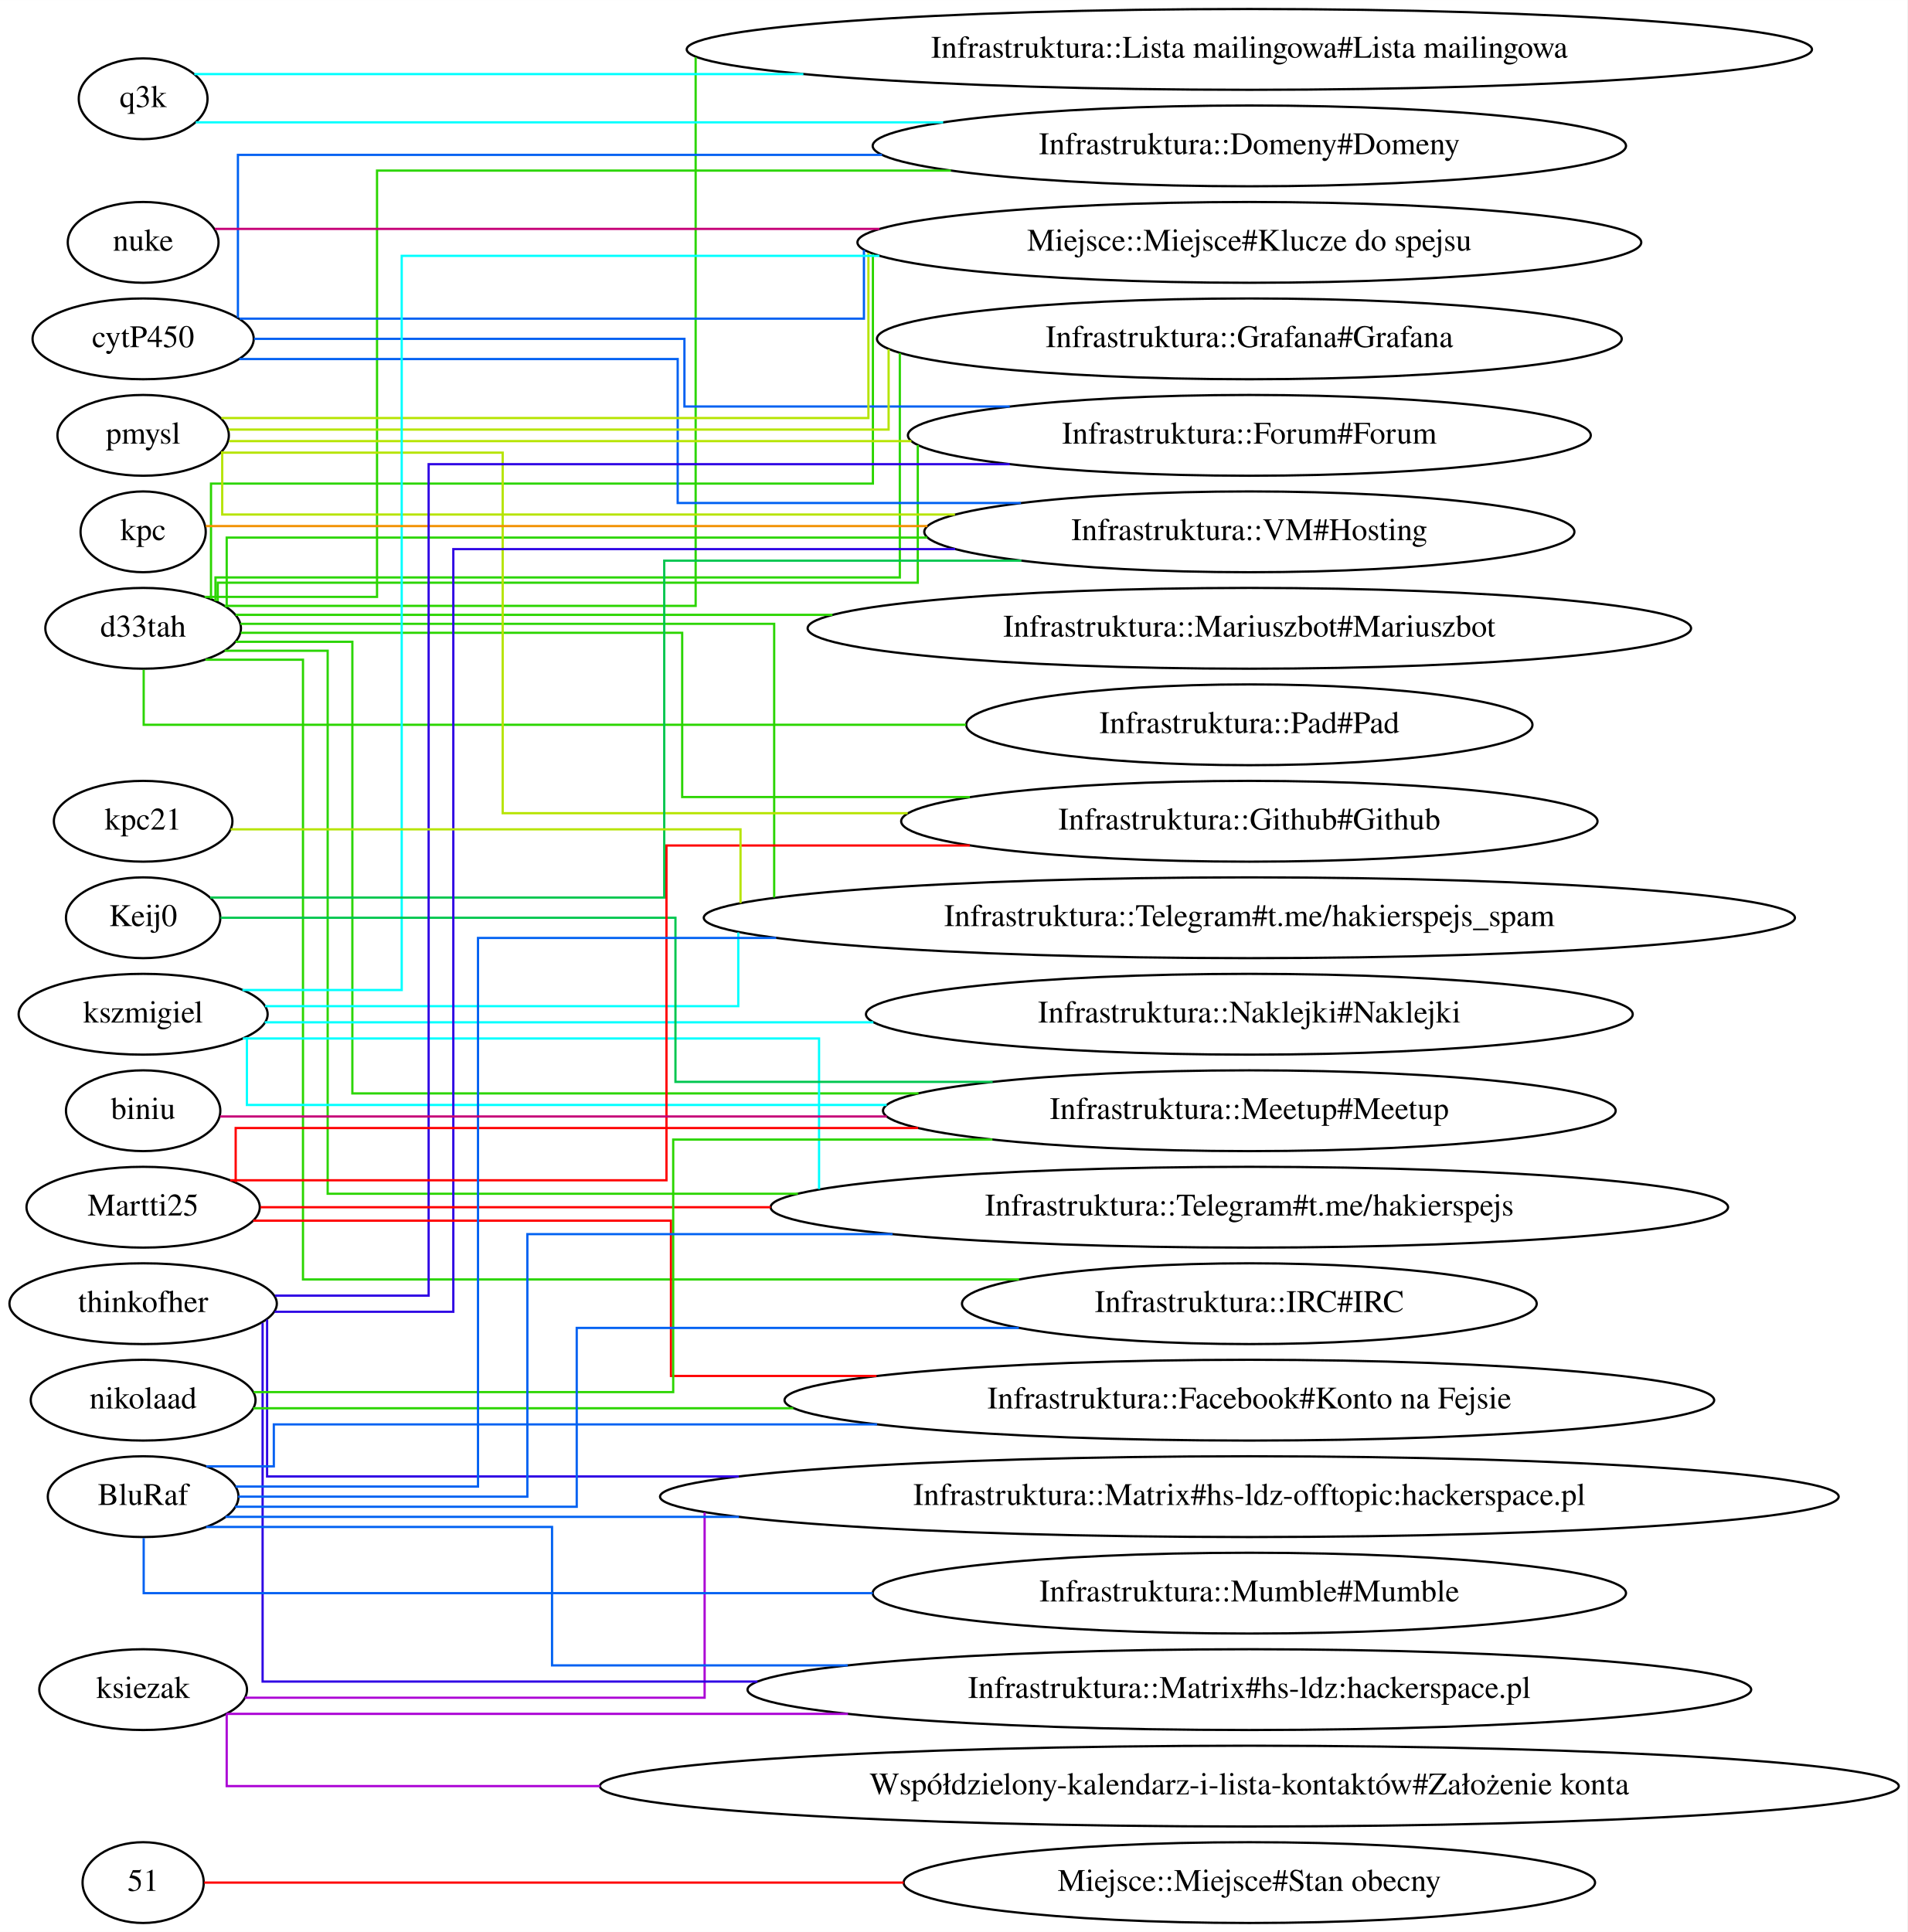
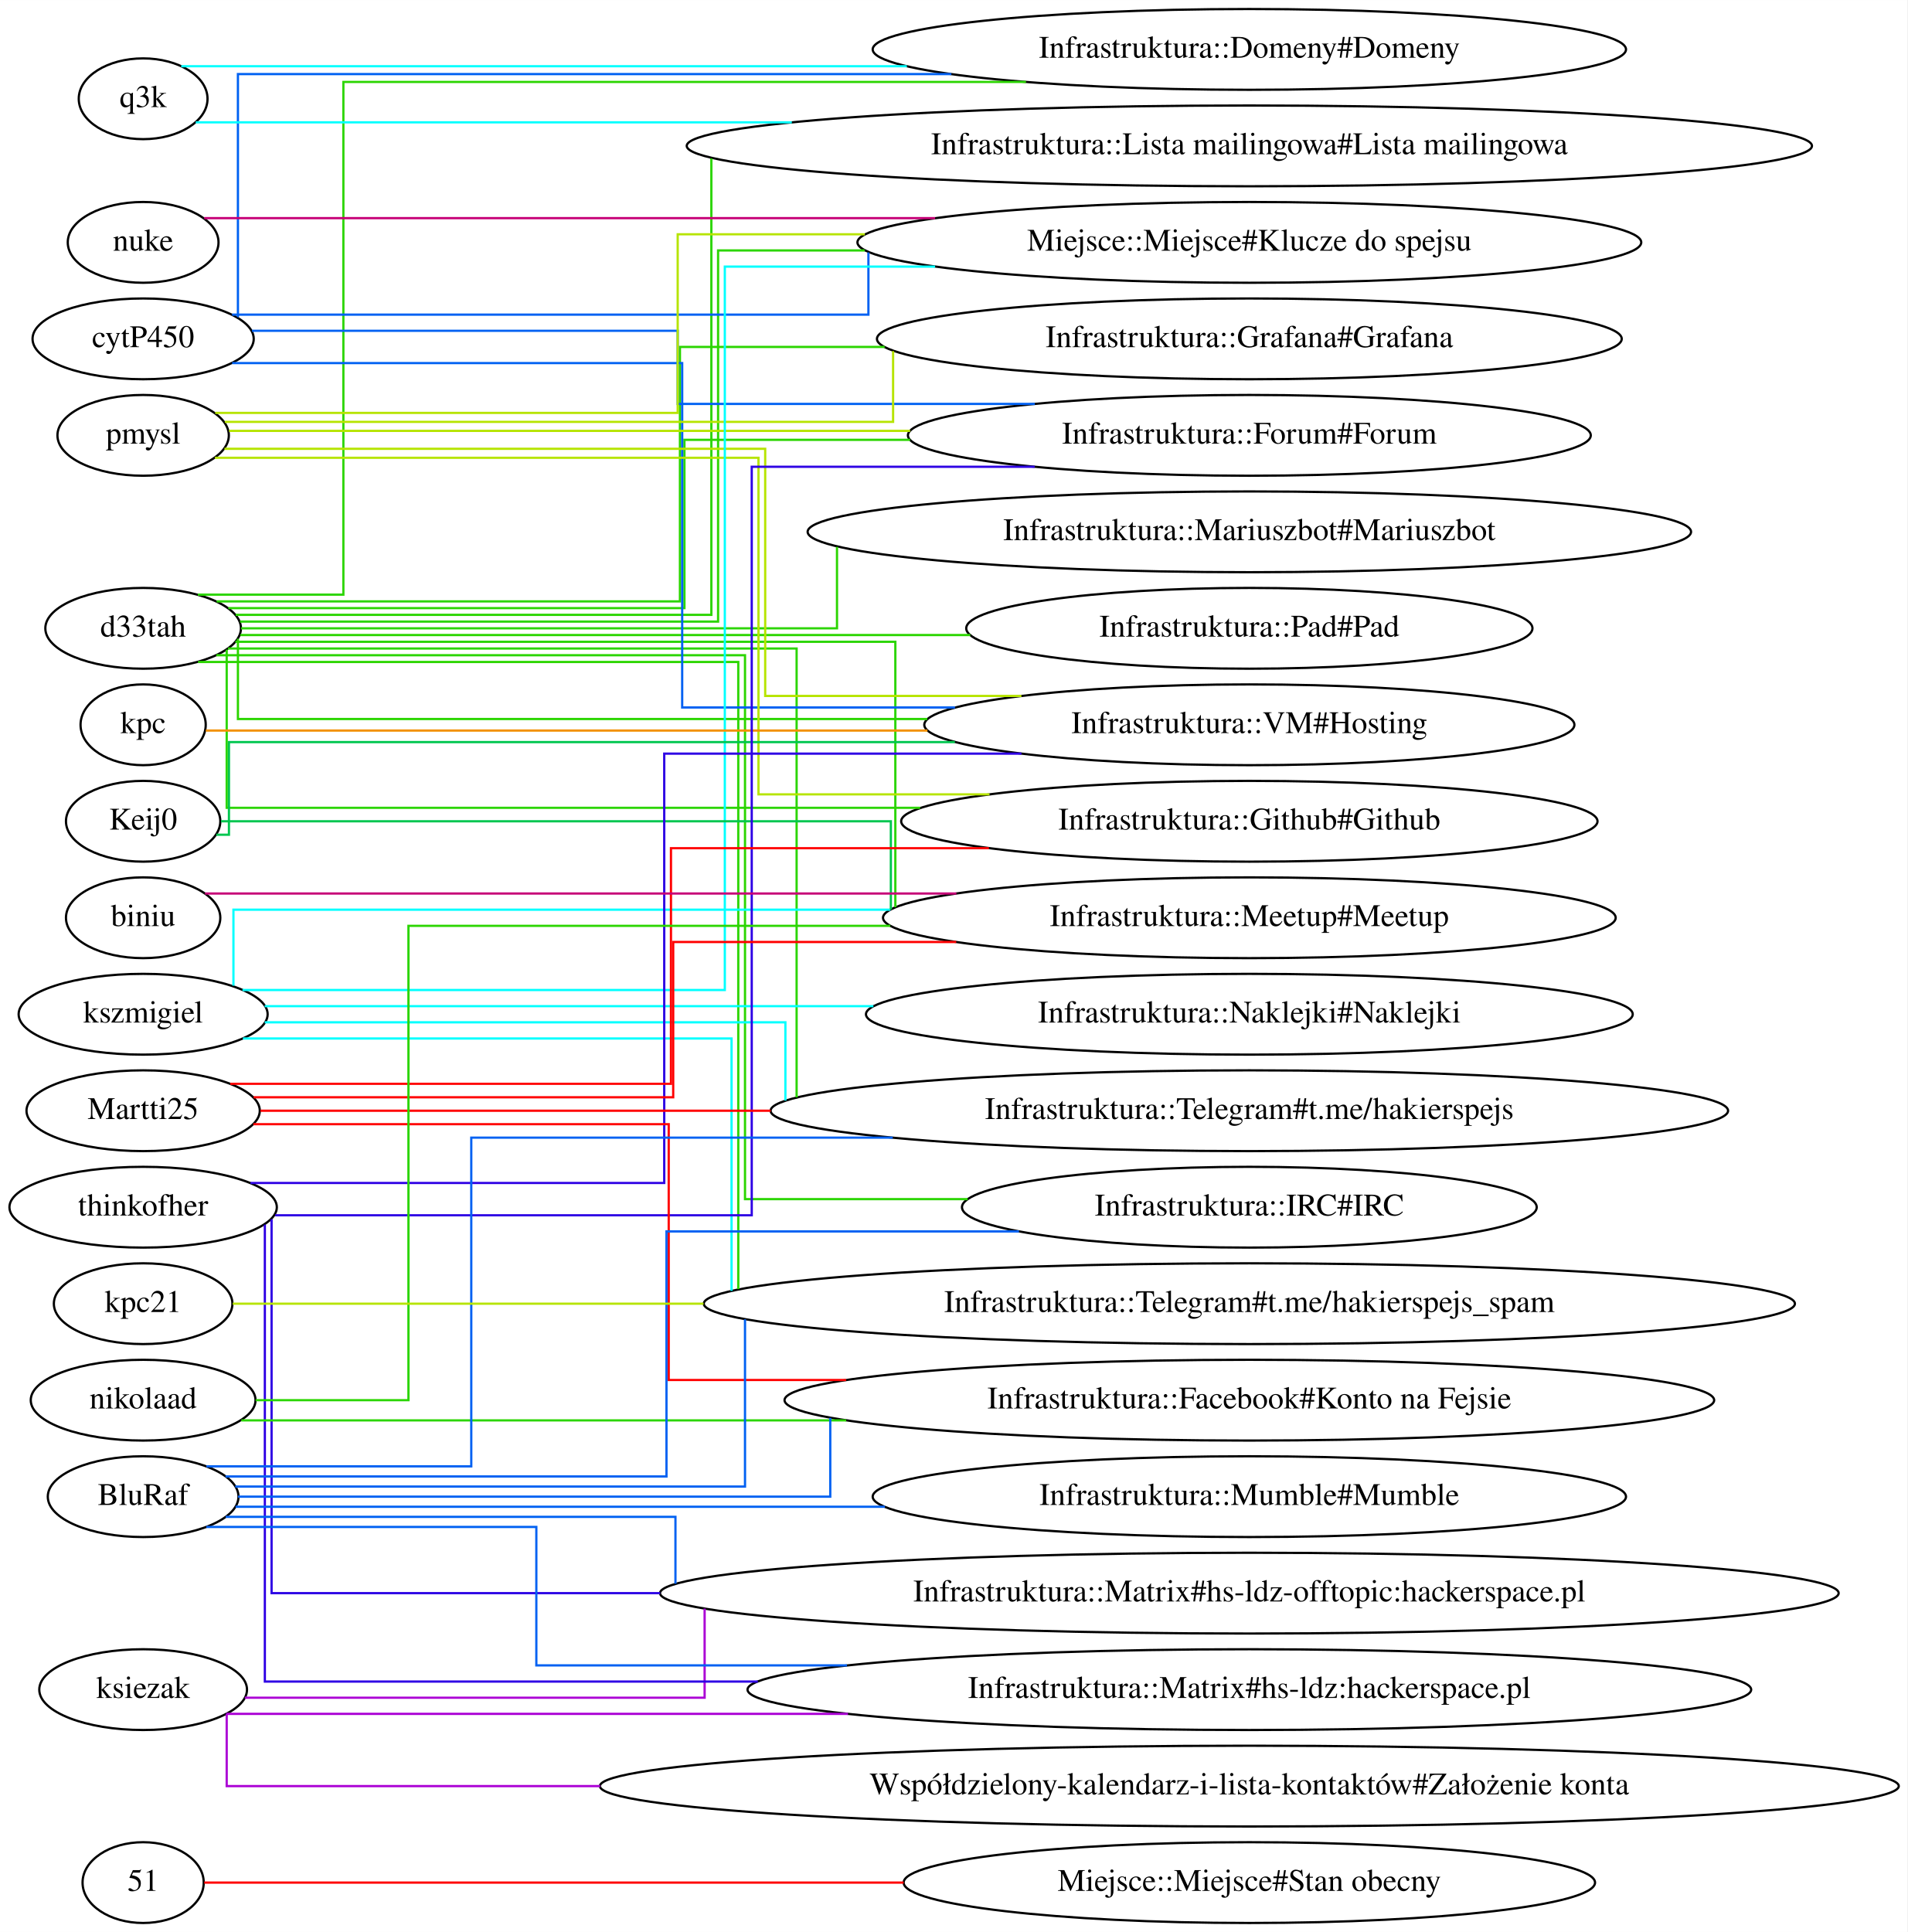
<svg xmlns="http://www.w3.org/2000/svg" width="850pt" height="861pt" viewBox="0.00 0.00 850.04 861.00">
  <g id="graph0" class="graph" transform="scale(1 1) rotate(0) translate(4 857)">
    <polygon fill="#ffffff" stroke="transparent" points="-4,4 -4,-857 846.038,-857 846.038,4 -4,4" />
    <g id="node1" class="node">
      <ellipse fill="none" stroke="#000000" cx="59.795" cy="-18" rx="27" ry="18" />
      <text text-anchor="middle" x="59.795" y="-14.3" font-family="Times,serif" font-size="14.00" fill="#000000">51</text>
    </g>
    <g id="node2" class="node">
      <ellipse fill="none" stroke="#000000" cx="552.814" cy="-18" rx="154.073" ry="18" />
      <text text-anchor="middle" x="552.814" y="-14.3" font-family="Times,serif" font-size="14.00" fill="#000000">Miejsce::Miejsce#Stan obecny</text>
    </g>
    <g id="edge1" class="edge">
      <path fill="none" stroke="#ff0000" d="M87.004,-18C145.495,-18 286.965,-18 398.764,-18" />
    </g>
    <g id="node3" class="node">
      <ellipse fill="none" stroke="#000000" cx="59.795" cy="-577" rx="43.592" ry="18" />
      <text text-anchor="middle" x="59.795" y="-573.3" font-family="Times,serif" font-size="14.00" fill="#000000">d33tah</text>
    </g>
    <g id="node4" class="node">
-       <ellipse fill="none" stroke="#000000" cx="552.814" cy="-835" rx="250.756" ry="18" />
-       <text text-anchor="middle" x="552.814" y="-831.3" font-family="Times,serif" font-size="14.00" fill="#000000">Infrastruktura::Lista mailingowa#Lista mailingowa</text>
+       <ellipse fill="none" stroke="#000000" cx="552.814" cy="-362" rx="213.362" ry="18" />
+       <text text-anchor="middle" x="552.814" y="-358.3" font-family="Times,serif" font-size="14.00" fill="#000000">Infrastruktura::Telegram#t.me/hakierspejs</text>
    </g>
    <g id="edge2" class="edge">
-       <path fill="none" stroke="#2bd500" d="M96.129,-587C164.625,-587 306.038,-587 306.038,-587 306.038,-587 306.038,-801.351 306.038,-831.494" />
+       <path fill="none" stroke="#2bd500" d="M97.571,-568C176.374,-568 351.038,-568 351.038,-568 351.038,-568 351.038,-401.719 351.038,-367.943" />
    </g>
    <g id="node5" class="node">
-       <ellipse fill="none" stroke="#000000" cx="552.814" cy="-792" rx="167.87" ry="18" />
-       <text text-anchor="middle" x="552.814" y="-788.3" font-family="Times,serif" font-size="14.00" fill="#000000">Infrastruktura::Domeny#Domeny</text>
+       <ellipse fill="none" stroke="#000000" cx="552.814" cy="-835" rx="167.87" ry="18" />
+       <text text-anchor="middle" x="552.814" y="-831.3" font-family="Times,serif" font-size="14.00" fill="#000000">Infrastruktura::Domeny#Domeny</text>
    </g>
    <g id="edge3" class="edge">
-       <path fill="none" stroke="#2bd500" d="M87.183,-591C118.069,-591 164.038,-591 164.038,-591 164.038,-591 164.038,-781 164.038,-781 164.038,-781 307.251,-781 419.835,-781" />
+       <path fill="none" stroke="#2bd500" d="M84.181,-592C110.604,-592 149.038,-592 149.038,-592 149.038,-592 149.038,-820.5 149.038,-820.5 149.038,-820.5 333.701,-820.5 453.263,-820.5" />
    </g>
    <g id="node6" class="node">
-       <ellipse fill="none" stroke="#000000" cx="552.814" cy="-534" rx="126.178" ry="18" />
-       <text text-anchor="middle" x="552.814" y="-530.3" font-family="Times,serif" font-size="14.00" fill="#000000">Infrastruktura::Pad#Pad</text>
+       <ellipse fill="none" stroke="#000000" cx="552.814" cy="-319" rx="128.077" ry="18" />
+       <text text-anchor="middle" x="552.814" y="-315.3" font-family="Times,serif" font-size="14.00" fill="#000000">Infrastruktura::IRC#IRC</text>
    </g>
    <g id="edge4" class="edge">
-       <path fill="none" stroke="#2bd500" d="M60.038,-558.515C60.038,-546.86 60.038,-534 60.038,-534 60.038,-534 280.549,-534 426.552,-534" />
+       <path fill="none" stroke="#2bd500" d="M92.418,-565C163.906,-565 328.038,-565 328.038,-565 328.038,-565 328.038,-322.6 328.038,-322.6 328.038,-322.6 375.795,-322.6 427.282,-322.6" />
    </g>
    <g id="node7" class="node">
+       <ellipse fill="none" stroke="#000000" cx="552.814" cy="-749" rx="174.669" ry="18" />
+       <text text-anchor="middle" x="552.814" y="-745.3" font-family="Times,serif" font-size="14.00" fill="#000000">Miejsce::Miejsce#Klucze do spejsu</text>
+     </g>
+     <g id="edge5" class="edge">
+       <path fill="none" stroke="#2bd500" d="M102.973,-580C176,-580 316.038,-580 316.038,-580 316.038,-580 316.038,-745.4 316.038,-745.4 316.038,-745.4 344.335,-745.4 381.365,-745.4" />
+     </g>
+     <g id="node8" class="node">
+       <ellipse fill="none" stroke="#000000" cx="552.814" cy="-448" rx="163.271" ry="18" />
+       <text text-anchor="middle" x="552.814" y="-444.3" font-family="Times,serif" font-size="14.00" fill="#000000">Infrastruktura::Meetup#Meetup</text>
+     </g>
+     <g id="edge6" class="edge">
+       <path fill="none" stroke="#2bd500" d="M100.902,-571C190.422,-571 395.038,-571 395.038,-571 395.038,-571 395.038,-475.139 395.038,-452.671" />
+     </g>
+     <g id="node9" class="node">
+       <ellipse fill="none" stroke="#000000" cx="552.814" cy="-577" rx="126.178" ry="18" />
+       <text text-anchor="middle" x="552.814" y="-573.3" font-family="Times,serif" font-size="14.00" fill="#000000">Infrastruktura::Pad#Pad</text>
+     </g>
+     <g id="edge7" class="edge">
+       <path fill="none" stroke="#2bd500" d="M103.115,-574C175.134,-574 322.082,-574 428.44,-574" />
+     </g>
+     <g id="node10" class="node">
+       <ellipse fill="none" stroke="#000000" cx="552.814" cy="-792" rx="250.756" ry="18" />
+       <text text-anchor="middle" x="552.814" y="-788.3" font-family="Times,serif" font-size="14.00" fill="#000000">Infrastruktura::Lista mailingowa#Lista mailingowa</text>
+     </g>
+     <g id="edge8" class="edge">
+       <path fill="none" stroke="#2bd500" d="M101.046,-583C172.806,-583 313.038,-583 313.038,-583 313.038,-583 313.038,-753.173 313.038,-786.41" />
+     </g>
+     <g id="node11" class="node">
+       <ellipse fill="none" stroke="#000000" cx="552.814" cy="-534" rx="144.874" ry="18" />
+       <text text-anchor="middle" x="552.814" y="-530.3" font-family="Times,serif" font-size="14.00" fill="#000000">Infrastruktura::VM#Hosting</text>
+     </g>
+     <g id="edge9" class="edge">
+       <path fill="none" stroke="#2bd500" d="M102.038,-572.362C102.038,-561.743 102.038,-536.571 102.038,-536.571 102.038,-536.571 277.298,-536.571 409.256,-536.571" />
+     </g>
+     <g id="node12" class="node">
+       <ellipse fill="none" stroke="#000000" cx="552.814" cy="-276" rx="243.157" ry="18" />
+       <text text-anchor="middle" x="552.814" y="-272.3" font-family="Times,serif" font-size="14.00" fill="#000000">Infrastruktura::Telegram#t.me/hakierspejs_spam</text>
+     </g>
+     <g id="edge10" class="edge">
+       <path fill="none" stroke="#2bd500" d="M84.273,-562C149.936,-562 325.038,-562 325.038,-562 325.038,-562 325.038,-325.082 325.038,-282.511" />
+     </g>
+     <g id="node13" class="node">
+       <ellipse fill="none" stroke="#000000" cx="552.814" cy="-663" rx="152.173" ry="18" />
+       <text text-anchor="middle" x="552.814" y="-659.3" font-family="Times,serif" font-size="14.00" fill="#000000">Infrastruktura::Forum#Forum</text>
+     </g>
+     <g id="edge11" class="edge">
+       <path fill="none" stroke="#2bd500" d="M97.754,-586C165.692,-586 301.038,-586 301.038,-586 301.038,-586 301.038,-661 301.038,-661 301.038,-661 348.16,-661 401.632,-661" />
+     </g>
+     <g id="node14" class="node">
+       <ellipse fill="none" stroke="#000000" cx="552.814" cy="-620" rx="196.865" ry="18" />
+       <text text-anchor="middle" x="552.814" y="-616.3" font-family="Times,serif" font-size="14.00" fill="#000000">Infrastruktura::Mariuszbot#Mariuszbot</text>
+     </g>
+     <g id="edge12" class="edge">
+       <path fill="none" stroke="#2bd500" d="M103.446,-577C188.689,-577 369.038,-577 369.038,-577 369.038,-577 369.038,-601.188 369.038,-613.281" />
+     </g>
+     <g id="node15" class="node">
      <ellipse fill="none" stroke="#000000" cx="552.814" cy="-706" rx="165.971" ry="18" />
      <text text-anchor="middle" x="552.814" y="-702.3" font-family="Times,serif" font-size="14.00" fill="#000000">Infrastruktura::Grafana#Grafana</text>
    </g>
-     <g id="edge5" class="edge">
-       <path fill="none" stroke="#2bd500" d="M92.038,-589.13C92.038,-594.519 92.038,-599.667 92.038,-599.667 92.038,-599.667 397.038,-599.667 397.038,-599.667 397.038,-599.667 397.038,-676.775 397.038,-699.667" />
-     </g>
-     <g id="node8" class="node">
-       <ellipse fill="none" stroke="#000000" cx="552.814" cy="-448" rx="243.157" ry="18" />
-       <text text-anchor="middle" x="552.814" y="-444.3" font-family="Times,serif" font-size="14.00" fill="#000000">Infrastruktura::Telegram#t.me/hakierspejs_spam</text>
-     </g>
-     <g id="edge6" class="edge">
-       <path fill="none" stroke="#2bd500" d="M103.123,-579C182.014,-579 341.038,-579 341.038,-579 341.038,-579 341.038,-486.601 341.038,-457.004" />
-     </g>
-     <g id="node9" class="node">
-       <ellipse fill="none" stroke="#000000" cx="552.814" cy="-620" rx="144.874" ry="18" />
-       <text text-anchor="middle" x="552.814" y="-616.3" font-family="Times,serif" font-size="14.00" fill="#000000">Infrastruktura::VM#Hosting</text>
-     </g>
-     <g id="edge7" class="edge">
-       <path fill="none" stroke="#2bd500" d="M97.038,-586.377C97.038,-598.32 97.038,-617.429 97.038,-617.429 97.038,-617.429 275.632,-617.429 409.229,-617.429" />
-     </g>
-     <g id="node10" class="node">
-       <ellipse fill="none" stroke="#000000" cx="552.814" cy="-362" rx="163.271" ry="18" />
-       <text text-anchor="middle" x="552.814" y="-358.3" font-family="Times,serif" font-size="14.00" fill="#000000">Infrastruktura::Meetup#Meetup</text>
-     </g>
-     <g id="edge8" class="edge">
-       <path fill="none" stroke="#2bd500" d="M100.964,-571C125.943,-571 153.038,-571 153.038,-571 153.038,-571 153.038,-369.714 153.038,-369.714 153.038,-369.714 291.436,-369.714 405.372,-369.714" />
-     </g>
-     <g id="node11" class="node">
-       <ellipse fill="none" stroke="#000000" cx="552.814" cy="-577" rx="196.865" ry="18" />
-       <text text-anchor="middle" x="552.814" y="-573.3" font-family="Times,serif" font-size="14.00" fill="#000000">Infrastruktura::Mariuszbot#Mariuszbot</text>
-     </g>
-     <g id="edge9" class="edge">
-       <path fill="none" stroke="#2bd500" d="M100.981,-583C159.359,-583 269.888,-583 367.01,-583" />
-     </g>
-     <g id="node12" class="node">
-       <ellipse fill="none" stroke="#000000" cx="552.814" cy="-276" rx="128.077" ry="18" />
-       <text text-anchor="middle" x="552.814" y="-272.3" font-family="Times,serif" font-size="14.00" fill="#000000">Infrastruktura::IRC#IRC</text>
-     </g>
-     <g id="edge10" class="edge">
-       <path fill="none" stroke="#2bd500" d="M87.543,-563C107.547,-563 131.038,-563 131.038,-563 131.038,-563 131.038,-286.8 131.038,-286.8 131.038,-286.8 325.328,-286.8 450.175,-286.8" />
-     </g>
-     <g id="node13" class="node">
-       <ellipse fill="none" stroke="#000000" cx="552.814" cy="-749" rx="174.669" ry="18" />
-       <text text-anchor="middle" x="552.814" y="-745.3" font-family="Times,serif" font-size="14.00" fill="#000000">Miejsce::Miejsce#Klucze do spejsu</text>
-     </g>
-     <g id="edge11" class="edge">
-       <path fill="none" stroke="#2bd500" d="M90.038,-590.053C90.038,-608.9 90.038,-641.5 90.038,-641.5 90.038,-641.5 385.038,-641.5 385.038,-641.5 385.038,-641.5 385.038,-722.341 385.038,-743.815" />
-     </g>
-     <g id="node14" class="node">
-       <ellipse fill="none" stroke="#000000" cx="552.814" cy="-319" rx="213.362" ry="18" />
-       <text text-anchor="middle" x="552.814" y="-315.3" font-family="Times,serif" font-size="14.00" fill="#000000">Infrastruktura::Telegram#t.me/hakierspejs</text>
-     </g>
-     <g id="edge12" class="edge">
-       <path fill="none" stroke="#2bd500" d="M96.107,-567C118.139,-567 142.038,-567 142.038,-567 142.038,-567 142.038,-325 142.038,-325 142.038,-325 247.559,-325 351.638,-325" />
-     </g>
-     <g id="node15" class="node">
-       <ellipse fill="none" stroke="#000000" cx="552.814" cy="-663" rx="152.173" ry="18" />
-       <text text-anchor="middle" x="552.814" y="-659.3" font-family="Times,serif" font-size="14.00" fill="#000000">Infrastruktura::Forum#Forum</text>
-     </g>
    <g id="edge13" class="edge">
-       <path fill="none" stroke="#2bd500" d="M93.038,-589.063C93.038,-593.441 93.038,-597.333 93.038,-597.333 93.038,-597.333 405.038,-597.333 405.038,-597.333 405.038,-597.333 405.038,-644.082 405.038,-658.691" />
+       <path fill="none" stroke="#2bd500" d="M92.559,-589C158.082,-589 299.038,-589 299.038,-589 299.038,-589 299.038,-702.4 299.038,-702.4 299.038,-702.4 340.72,-702.4 390.298,-702.4" />
    </g>
    <g id="node16" class="node">
      <ellipse fill="none" stroke="#000000" cx="552.814" cy="-491" rx="155.173" ry="18" />
      <text text-anchor="middle" x="552.814" y="-487.3" font-family="Times,serif" font-size="14.00" fill="#000000">Infrastruktura::Github#Github</text>
    </g>
    <g id="edge14" class="edge">
-       <path fill="none" stroke="#2bd500" d="M103.301,-575C172.532,-575 300.038,-575 300.038,-575 300.038,-575 300.038,-501.8 300.038,-501.8 300.038,-501.8 364.472,-501.8 428.277,-501.8" />
+       <path fill="none" stroke="#2bd500" d="M97.038,-567.509C97.038,-546.318 97.038,-497 97.038,-497 97.038,-497 272.857,-497 406.095,-497" />
    </g>
    <g id="node17" class="node">
      <ellipse fill="none" stroke="#000000" cx="59.795" cy="-706" rx="49.291" ry="18" />
      <text text-anchor="middle" x="59.795" y="-702.3" font-family="Times,serif" font-size="14.00" fill="#000000">cytP450</text>
    </g>
    <g id="edge17" class="edge">
-       <path fill="none" stroke="#0061f2" d="M102.038,-715.406C102.038,-736.945 102.038,-788 102.038,-788 102.038,-788 260.171,-788 389.117,-788" />
+       <path fill="none" stroke="#0061f2" d="M102.038,-715.656C102.038,-743.838 102.038,-824 102.038,-824 102.038,-824 287.037,-824 420.004,-824" />
+     </g>
+     <g id="edge18" class="edge">
+       <path fill="none" stroke="#0061f2" d="M99.431,-716.8C185.746,-716.8 383.038,-716.8 383.038,-716.8 383.038,-716.8 383.038,-735.675 383.038,-744.523" />
    </g>
    <g id="edge16" class="edge">
-       <path fill="none" stroke="#0061f2" d="M102.663,-697C171.255,-697 298.038,-697 298.038,-697 298.038,-697 298.038,-632.857 298.038,-632.857 298.038,-632.857 380.056,-632.857 451.021,-632.857" />
+       <path fill="none" stroke="#0061f2" d="M99.466,-695.2C167.702,-695.2 300.038,-695.2 300.038,-695.2 300.038,-695.2 300.038,-541.714 300.038,-541.714 300.038,-541.714 360.064,-541.714 421.613,-541.714" />
    </g>
    <g id="edge15" class="edge">
-       <path fill="none" stroke="#0061f2" d="M102.786,-715C190.322,-715 381.038,-715 381.038,-715 381.038,-715 381.038,-737.016 381.038,-745.616" />
-     </g>
-     <g id="edge18" class="edge">
-       <path fill="none" stroke="#0061f2" d="M109.196,-706C179.775,-706 301.038,-706 301.038,-706 301.038,-706 301.038,-675.857 301.038,-675.857 301.038,-675.857 377.417,-675.857 446.038,-675.857" />
+       <path fill="none" stroke="#0061f2" d="M108.294,-709.6C177.953,-709.6 298.038,-709.6 298.038,-709.6 298.038,-709.6 298.038,-677 298.038,-677 298.038,-677 384.926,-677 457.22,-677" />
    </g>
    <g id="node18" class="node">
      <ellipse fill="none" stroke="#000000" cx="59.795" cy="-749" rx="33.595" ry="18" />
      <text text-anchor="middle" x="59.795" y="-745.3" font-family="Times,serif" font-size="14.00" fill="#000000">nuke</text>
    </g>
    <g id="edge19" class="edge">
-       <path fill="none" stroke="#c60077" d="M91.763,-755C150.869,-755 280.969,-755 387.945,-755" />
+       <path fill="none" stroke="#c60077" d="M87.004,-759.8C147.968,-759.8 299.076,-759.8 412.776,-759.8" />
    </g>
    <g id="node19" class="node">
      <ellipse fill="none" stroke="#000000" cx="59.795" cy="-663" rx="38.194" ry="18" />
      <text text-anchor="middle" x="59.795" y="-659.3" font-family="Times,serif" font-size="14.00" fill="#000000">pmysl</text>
    </g>
    <g id="edge20" class="edge">
-       <path fill="none" stroke="#b6e400" d="M97.907,-665.571C185.177,-665.571 392.038,-665.571 392.038,-665.571 392.038,-665.571 392.038,-690.743 392.038,-701.362" />
+       <path fill="none" stroke="#b6e400" d="M91.925,-673C156.956,-673 298.038,-673 298.038,-673 298.038,-673 298.038,-752.6 298.038,-752.6 298.038,-752.6 335.374,-752.6 381.461,-752.6" />
    </g>
    <g id="edge21" class="edge">
-       <path fill="none" stroke="#b6e400" d="M95.038,-655.859C95.038,-645.549 95.038,-627.714 95.038,-627.714 95.038,-627.714 286.362,-627.714 421.634,-627.714" />
+       <path fill="none" stroke="#b6e400" d="M96.039,-657C171.19,-657 337.038,-657 337.038,-657 337.038,-657 337.038,-546.857 337.038,-546.857 337.038,-546.857 395.279,-546.857 451.244,-546.857" />
    </g>
    <g id="edge22" class="edge">
-       <path fill="none" stroke="#b6e400" d="M94.695,-670.714C178.278,-670.714 383.038,-670.714 383.038,-670.714 383.038,-670.714 383.038,-727.484 383.038,-744.337" />
+       <path fill="none" stroke="#b6e400" d="M98.071,-665C162.494,-665 295.913,-665 401.658,-665" />
    </g>
    <g id="edge23" class="edge">
-       <path fill="none" stroke="#b6e400" d="M98.071,-660.429C162.607,-660.429 296.382,-660.429 402.214,-660.429" />
+       <path fill="none" stroke="#b6e400" d="M96.201,-669C182.829,-669 394.038,-669 394.038,-669 394.038,-669 394.038,-690.248 394.038,-700.54" />
    </g>
    <g id="edge24" class="edge">
-       <path fill="none" stroke="#b6e400" d="M94.565,-655.286C141.694,-655.286 220.038,-655.286 220.038,-655.286 220.038,-655.286 220.038,-494.6 220.038,-494.6 220.038,-494.6 312.923,-494.6 400.547,-494.6" />
+       <path fill="none" stroke="#b6e400" d="M91.791,-653C164.133,-653 334.038,-653 334.038,-653 334.038,-653 334.038,-503 334.038,-503 334.038,-503 384.543,-503 437.02,-503" />
    </g>
    <g id="node20" class="node">
      <ellipse fill="none" stroke="#000000" cx="59.795" cy="-405" rx="55.491" ry="18" />
      <text text-anchor="middle" x="59.795" y="-401.3" font-family="Times,serif" font-size="14.00" fill="#000000">kszmigiel</text>
    </g>
    <g id="edge25" class="edge">
-       <path fill="none" stroke="#00ffff" d="M114.111,-408.6C191.711,-408.6 325.038,-408.6 325.038,-408.6 325.038,-408.6 325.038,-430.303 325.038,-441.494" />
+       <path fill="none" stroke="#00ffff" d="M113.971,-401.4C196.956,-401.4 346.038,-401.4 346.038,-401.4 346.038,-401.4 346.038,-376.869 346.038,-366.52" />
+     </g>
+     <g id="edge28" class="edge">
+       <path fill="none" stroke="#00ffff" d="M104.066,-415.8C178.109,-415.8 319.038,-415.8 319.038,-415.8 319.038,-415.8 319.038,-738.2 319.038,-738.2 319.038,-738.2 362.989,-738.2 412.777,-738.2" />
    </g>
    <g id="edge27" class="edge">
-       <path fill="none" stroke="#00ffff" d="M106.038,-394.798C106.038,-382.822 106.038,-364.571 106.038,-364.571 106.038,-364.571 263.285,-364.571 391.202,-364.571" />
+       <path fill="none" stroke="#00ffff" d="M100.038,-417.734C100.038,-431.531 100.038,-451.6 100.038,-451.6 100.038,-451.6 262.56,-451.6 392.863,-451.6" />
    </g>
    <g id="edge29" class="edge">
-       <path fill="none" stroke="#00ffff" d="M104.021,-415.8C136.52,-415.8 175.038,-415.8 175.038,-415.8 175.038,-415.8 175.038,-743 175.038,-743 175.038,-743 286.212,-743 387.94,-743" />
-     </g>
-     <g id="edge28" class="edge">
-       <path fill="none" stroke="#00ffff" d="M104.244,-394.2C188.04,-394.2 361.038,-394.2 361.038,-394.2 361.038,-394.2 361.038,-346.447 361.038,-327.048" />
+       <path fill="none" stroke="#00ffff" d="M104.281,-394.2C179.1,-394.2 322.038,-394.2 322.038,-394.2 322.038,-394.2 322.038,-305.312 322.038,-281.701" />
    </g>
    <g id="node21" class="node">
      <ellipse fill="none" stroke="#000000" cx="552.814" cy="-405" rx="170.87" ry="18" />
      <text text-anchor="middle" x="552.814" y="-401.3" font-family="Times,serif" font-size="14.00" fill="#000000">Infrastruktura::Naklejki#Naklejki</text>
    </g>
    <g id="edge26" class="edge">
-       <path fill="none" stroke="#00ffff" d="M113.967,-401.4C178.879,-401.4 290.723,-401.4 385.252,-401.4" />
+       <path fill="none" stroke="#00ffff" d="M113.967,-408.6C178.879,-408.6 290.723,-408.6 385.252,-408.6" />
    </g>
    <g id="node22" class="node">
      <ellipse fill="none" stroke="#000000" cx="59.795" cy="-104" rx="46.292" ry="18" />
      <text text-anchor="middle" x="59.795" y="-100.3" font-family="Times,serif" font-size="14.00" fill="#000000">ksiezak</text>
    </g>
    <g id="node23" class="node">
+       <ellipse fill="none" stroke="#000000" cx="552.814" cy="-61" rx="289.449" ry="18" />
+       <text text-anchor="middle" x="552.814" y="-57.3" font-family="Times,serif" font-size="14.00" fill="#000000">Współdzielony-kalendarz-i-lista-kontaktów#Założenie konta</text>
+     </g>
+     <g id="edge30" class="edge">
+       <path fill="none" stroke="#ab00d5" d="M97.038,-93.149C97.038,-80.411 97.038,-61 97.038,-61 97.038,-61 173.348,-61 263.518,-61" />
+     </g>
+     <g id="node24" class="node">
+       <ellipse fill="none" stroke="#000000" cx="552.814" cy="-147" rx="262.653" ry="18" />
+       <text text-anchor="middle" x="552.814" y="-143.3" font-family="Times,serif" font-size="14.00" fill="#000000">Infrastruktura::Matrix#hs-ldz-offtopic:hackerspace.pl</text>
+     </g>
+     <g id="edge31" class="edge">
+       <path fill="none" stroke="#ab00d5" d="M105.112,-100.4C177.225,-100.4 310.038,-100.4 310.038,-100.4 310.038,-100.4 310.038,-127.161 310.038,-140.124" />
+     </g>
+     <g id="node25" class="node">
      <ellipse fill="none" stroke="#000000" cx="552.814" cy="-104" rx="223.66" ry="18" />
      <text text-anchor="middle" x="552.814" y="-100.3" font-family="Times,serif" font-size="14.00" fill="#000000">Infrastruktura::Matrix#hs-ldz:hackerspace.pl</text>
    </g>
-     <g id="edge30" class="edge">
+     <g id="edge32" class="edge">
      <path fill="none" stroke="#ab00d5" d="M96.851,-93.2C155.356,-93.2 272.87,-93.2 373.942,-93.2" />
    </g>
-     <g id="node24" class="node">
-       <ellipse fill="none" stroke="#000000" cx="552.814" cy="-190" rx="262.653" ry="18" />
-       <text text-anchor="middle" x="552.814" y="-186.3" font-family="Times,serif" font-size="14.00" fill="#000000">Infrastruktura::Matrix#hs-ldz-offtopic:hackerspace.pl</text>
-     </g>
-     <g id="edge31" class="edge">
-       <path fill="none" stroke="#ab00d5" d="M105.112,-100.4C177.225,-100.4 310.038,-100.4 310.038,-100.4 310.038,-100.4 310.038,-161.847 310.038,-182.969" />
-     </g>
-     <g id="node25" class="node">
-       <ellipse fill="none" stroke="#000000" cx="552.814" cy="-61" rx="289.449" ry="18" />
-       <text text-anchor="middle" x="552.814" y="-57.3" font-family="Times,serif" font-size="14.00" fill="#000000">Współdzielony-kalendarz-i-lista-kontaktów#Założenie konta</text>
-     </g>
-     <g id="edge32" class="edge">
-       <path fill="none" stroke="#ab00d5" d="M97.038,-93.149C97.038,-80.411 97.038,-61 97.038,-61 97.038,-61 173.348,-61 263.518,-61" />
-     </g>
    <g id="node26" class="node">
-       <ellipse fill="none" stroke="#000000" cx="59.795" cy="-620" rx="27.895" ry="18" />
-       <text text-anchor="middle" x="59.795" y="-616.3" font-family="Times,serif" font-size="14.00" fill="#000000">kpc</text>
+       <ellipse fill="none" stroke="#000000" cx="59.795" cy="-534" rx="27.895" ry="18" />
+       <text text-anchor="middle" x="59.795" y="-530.3" font-family="Times,serif" font-size="14.00" fill="#000000">kpc</text>
    </g>
    <g id="edge33" class="edge">
-       <path fill="none" stroke="#f29100" d="M87.714,-622.571C148.519,-622.571 296.511,-622.571 409.361,-622.571" />
+       <path fill="none" stroke="#f29100" d="M87.714,-531.429C148.519,-531.429 296.511,-531.429 409.361,-531.429" />
    </g>
    <g id="node27" class="node">
-       <ellipse fill="none" stroke="#000000" cx="59.795" cy="-448" rx="34.394" ry="18" />
-       <text text-anchor="middle" x="59.795" y="-444.3" font-family="Times,serif" font-size="14.00" fill="#000000">Keij0</text>
+       <ellipse fill="none" stroke="#000000" cx="59.795" cy="-491" rx="34.394" ry="18" />
+       <text text-anchor="middle" x="59.795" y="-487.3" font-family="Times,serif" font-size="14.00" fill="#000000">Keij0</text>
+     </g>
+     <g id="edge35" class="edge">
+       <path fill="none" stroke="#00c64f" d="M94.514,-491C179.866,-491 393.038,-491 393.038,-491 393.038,-491 393.038,-462.065 393.038,-451.666" />
    </g>
    <g id="edge34" class="edge">
-       <path fill="none" stroke="#00c64f" d="M89.681,-457C152.406,-457 292.038,-457 292.038,-457 292.038,-457 292.038,-607.143 292.038,-607.143 292.038,-607.143 378.023,-607.143 451.244,-607.143" />
-     </g>
-     <g id="edge35" class="edge">
-       <path fill="none" stroke="#00c64f" d="M94.292,-448C160.091,-448 297.038,-448 297.038,-448 297.038,-448 297.038,-374.857 297.038,-374.857 297.038,-374.857 370.29,-374.857 438.392,-374.857" />
+       <path fill="none" stroke="#00c64f" d="M92.395,-485C95.795,-485 98.038,-485 98.038,-485 98.038,-485 98.038,-526.286 98.038,-526.286 98.038,-526.286 287.248,-526.286 421.579,-526.286" />
    </g>
    <g id="node28" class="node">
-       <ellipse fill="none" stroke="#000000" cx="59.795" cy="-276" rx="59.59" ry="18" />
-       <text text-anchor="middle" x="59.795" y="-272.3" font-family="Times,serif" font-size="14.00" fill="#000000">thinkofher</text>
+       <ellipse fill="none" stroke="#000000" cx="59.795" cy="-319" rx="59.59" ry="18" />
+       <text text-anchor="middle" x="59.795" y="-315.3" font-family="Times,serif" font-size="14.00" fill="#000000">thinkofher</text>
+     </g>
+     <g id="edge37" class="edge">
+       <path fill="none" stroke="#2e00e4" d="M107.634,-329.8C175.62,-329.8 292.038,-329.8 292.038,-329.8 292.038,-329.8 292.038,-521.143 292.038,-521.143 292.038,-521.143 378.023,-521.143 451.244,-521.143" />
+     </g>
+     <g id="edge36" class="edge">
+       <path fill="none" stroke="#2e00e4" d="M118.65,-315.4C198.425,-315.4 331.038,-315.4 331.038,-315.4 331.038,-315.4 331.038,-649 331.038,-649 331.038,-649 397.128,-649 457.152,-649" />
+     </g>
+     <g id="edge38" class="edge">
+       <path fill="none" stroke="#2e00e4" d="M117.038,-313.664C117.038,-284.632 117.038,-147 117.038,-147 117.038,-147 198.045,-147 290.207,-147" />
    </g>
    <g id="edge39" class="edge">
-       <path fill="none" stroke="#2e00e4" d="M118.422,-272.4C156.101,-272.4 198.038,-272.4 198.038,-272.4 198.038,-272.4 198.038,-612.286 198.038,-612.286 198.038,-612.286 320.654,-612.286 421.716,-612.286" />
-     </g>
-     <g id="edge37" class="edge">
-       <path fill="none" stroke="#2e00e4" d="M118.574,-279.6C151.914,-279.6 187.038,-279.6 187.038,-279.6 187.038,-279.6 187.038,-650.143 187.038,-650.143 187.038,-650.143 338.069,-650.143 446.033,-650.143" />
-     </g>
-     <g id="edge36" class="edge">
-       <path fill="none" stroke="#2e00e4" d="M113.038,-267.418C113.038,-233.101 113.038,-107.6 113.038,-107.6 113.038,-107.6 223.412,-107.6 333.57,-107.6" />
-     </g>
-     <g id="edge38" class="edge">
-       <path fill="none" stroke="#2e00e4" d="M115.038,-268.894C115.038,-249.832 115.038,-199 115.038,-199 115.038,-199 218.787,-199 325.271,-199" />
+       <path fill="none" stroke="#2e00e4" d="M114.038,-311.225C114.038,-273.086 114.038,-107.6 114.038,-107.6 114.038,-107.6 223.946,-107.6 333.747,-107.6" />
    </g>
    <g id="node29" class="node">
-       <ellipse fill="none" stroke="#000000" cx="59.795" cy="-319" rx="51.991" ry="18" />
-       <text text-anchor="middle" x="59.795" y="-315.3" font-family="Times,serif" font-size="14.00" fill="#000000">Martti25</text>
+       <ellipse fill="none" stroke="#000000" cx="59.795" cy="-362" rx="51.991" ry="18" />
+       <text text-anchor="middle" x="59.795" y="-358.3" font-family="Times,serif" font-size="14.00" fill="#000000">Martti25</text>
+     </g>
+     <g id="edge40" class="edge">
+       <path fill="none" stroke="#ff0000" d="M112.09,-362C166.61,-362 255.649,-362 339.475,-362" />
    </g>
    <g id="edge42" class="edge">
-       <path fill="none" stroke="#ff0000" d="M101.038,-330.165C101.038,-340.502 101.038,-354.286 101.038,-354.286 101.038,-354.286 273.401,-354.286 405.198,-354.286" />
-     </g>
-     <g id="edge40" class="edge">
-       <path fill="none" stroke="#ff0000" d="M112.09,-319C166.61,-319 255.649,-319 339.475,-319" />
+       <path fill="none" stroke="#ff0000" d="M109.031,-368C178.268,-368 296.038,-368 296.038,-368 296.038,-368 296.038,-437.2 296.038,-437.2 296.038,-437.2 358.736,-437.2 422.169,-437.2" />
    </g>
    <g id="edge41" class="edge">
-       <path fill="none" stroke="#ff0000" d="M98.572,-331C164.896,-331 293.038,-331 293.038,-331 293.038,-331 293.038,-480.2 293.038,-480.2 293.038,-480.2 361.582,-480.2 428.252,-480.2" />
+       <path fill="none" stroke="#ff0000" d="M98.64,-374C165.456,-374 295.038,-374 295.038,-374 295.038,-374 295.038,-479 295.038,-479 295.038,-479 368.325,-479 436.745,-479" />
    </g>
    <g id="node30" class="node">
      <ellipse fill="none" stroke="#000000" cx="552.814" cy="-233" rx="207.163" ry="18" />
      <text text-anchor="middle" x="552.814" y="-229.3" font-family="Times,serif" font-size="14.00" fill="#000000">Infrastruktura::Facebook#Konto na Fejsie</text>
    </g>
    <g id="edge43" class="edge">
-       <path fill="none" stroke="#ff0000" d="M108.823,-313C177.766,-313 295.038,-313 295.038,-313 295.038,-313 295.038,-243.8 295.038,-243.8 295.038,-243.8 336.767,-243.8 386.646,-243.8" />
+       <path fill="none" stroke="#ff0000" d="M108.9,-356C177.587,-356 294.038,-356 294.038,-356 294.038,-356 294.038,-242 294.038,-242 294.038,-242 328.928,-242 373.085,-242" />
    </g>
    <g id="node31" class="node">
      <ellipse fill="none" stroke="#000000" cx="59.795" cy="-233" rx="50.091" ry="18" />
      <text text-anchor="middle" x="59.795" y="-229.3" font-family="Times,serif" font-size="14.00" fill="#000000">nikolaad</text>
    </g>
    <g id="edge44" class="edge">
-       <path fill="none" stroke="#2bd500" d="M109.031,-236.6C178.268,-236.6 296.038,-236.6 296.038,-236.6 296.038,-236.6 296.038,-349.143 296.038,-349.143 296.038,-349.143 369.845,-349.143 438.319,-349.143" />
+       <path fill="none" stroke="#2bd500" d="M109.941,-233C142.168,-233 178.038,-233 178.038,-233 178.038,-233 178.038,-444.4 178.038,-444.4 178.038,-444.4 290.925,-444.4 392.788,-444.4" />
    </g>
    <g id="edge45" class="edge">
-       <path fill="none" stroke="#2bd500" d="M108.87,-229.4C165.193,-229.4 261.202,-229.4 349.557,-229.4" />
+       <path fill="none" stroke="#2bd500" d="M103.547,-224C163.818,-224 275.974,-224 373.143,-224" />
    </g>
    <g id="node32" class="node">
      <ellipse fill="none" stroke="#000000" cx="59.795" cy="-190" rx="42.494" ry="18" />
      <text text-anchor="middle" x="59.795" y="-186.3" font-family="Times,serif" font-size="14.00" fill="#000000">BluRaf</text>
    </g>
+     <g id="edge46" class="edge">
+       <path fill="none" stroke="#0061f2" d="M87.992,-203.5C130.488,-203.5 206.038,-203.5 206.038,-203.5 206.038,-203.5 206.038,-350 206.038,-350 206.038,-350 302.652,-350 393.888,-350" />
+     </g>
    <g id="edge48" class="edge">
-       <path fill="none" stroke="#0061f2" d="M100.971,-194.5C145.146,-194.5 209.038,-194.5 209.038,-194.5 209.038,-194.5 209.038,-439 209.038,-439 209.038,-439 270.791,-439 341.951,-439" />
+       <path fill="none" stroke="#0061f2" d="M96.496,-199C162.18,-199 293.038,-199 293.038,-199 293.038,-199 293.038,-308.2 293.038,-308.2 293.038,-308.2 377.532,-308.2 450.144,-308.2" />
+     </g>
+     <g id="edge52" class="edge">
+       <path fill="none" stroke="#0061f2" d="M100.827,-194.5C175.97,-194.5 328.038,-194.5 328.038,-194.5 328.038,-194.5 328.038,-249.342 328.038,-269.051" />
+     </g>
+     <g id="edge47" class="edge">
+       <path fill="none" stroke="#0061f2" d="M96.604,-181C163.241,-181 297.038,-181 297.038,-181 297.038,-181 297.038,-160.248 297.038,-151.169" />
    </g>
    <g id="edge49" class="edge">
-       <path fill="none" stroke="#0061f2" d="M100.777,-185.5C157.501,-185.5 253.038,-185.5 253.038,-185.5 253.038,-185.5 253.038,-265.2 253.038,-265.2 253.038,-265.2 363.288,-265.2 450.067,-265.2" />
+       <path fill="none" stroke="#0061f2" d="M87.951,-176.5C137.488,-176.5 235.038,-176.5 235.038,-176.5 235.038,-176.5 235.038,-114.8 235.038,-114.8 235.038,-114.8 301.414,-114.8 373.495,-114.8" />
    </g>
    <g id="edge51" class="edge">
-       <path fill="none" stroke="#0061f2" d="M102.124,-190C152.835,-190 231.038,-190 231.038,-190 231.038,-190 231.038,-307 231.038,-307 231.038,-307 312.744,-307 393.811,-307" />
-     </g>
-     <g id="edge47" class="edge">
-       <path fill="none" stroke="#0061f2" d="M87.871,-176.5C138.992,-176.5 242.038,-176.5 242.038,-176.5 242.038,-176.5 242.038,-114.8 242.038,-114.8 242.038,-114.8 304.752,-114.8 373.835,-114.8" />
-     </g>
-     <g id="edge52" class="edge">
-       <path fill="none" stroke="#0061f2" d="M96.448,-181C145.655,-181 237.122,-181 325.322,-181" />
+       <path fill="none" stroke="#0061f2" d="M102.055,-190C186.066,-190 366.038,-190 366.038,-190 366.038,-190 366.038,-212.699 366.038,-225.113" />
+     </g>
+     <g id="node33" class="node">
+       <ellipse fill="none" stroke="#000000" cx="552.814" cy="-190" rx="167.87" ry="18" />
+       <text text-anchor="middle" x="552.814" y="-186.3" font-family="Times,serif" font-size="14.00" fill="#000000">Infrastruktura::Mumble#Mumble</text>
    </g>
    <g id="edge50" class="edge">
-       <path fill="none" stroke="#0061f2" d="M87.893,-203.5C102.787,-203.5 118.038,-203.5 118.038,-203.5 118.038,-203.5 118.038,-222.2 118.038,-222.2 118.038,-222.2 264.09,-222.2 386.893,-222.2" />
-     </g>
-     <g id="node33" class="node">
-       <ellipse fill="none" stroke="#000000" cx="552.814" cy="-147" rx="167.87" ry="18" />
-       <text text-anchor="middle" x="552.814" y="-143.3" font-family="Times,serif" font-size="14.00" fill="#000000">Infrastruktura::Mumble#Mumble</text>
-     </g>
-     <g id="edge46" class="edge">
-       <path fill="none" stroke="#0061f2" d="M60.038,-171.515C60.038,-159.86 60.038,-147 60.038,-147 60.038,-147 242.146,-147 384.951,-147" />
+       <path fill="none" stroke="#0061f2" d="M100.981,-185.5C164.104,-185.5 288.197,-185.5 390.388,-185.5" />
    </g>
    <g id="node34" class="node">
-       <ellipse fill="none" stroke="#000000" cx="59.795" cy="-362" rx="34.394" ry="18" />
-       <text text-anchor="middle" x="59.795" y="-358.3" font-family="Times,serif" font-size="14.00" fill="#000000">biniu</text>
+       <ellipse fill="none" stroke="#000000" cx="59.795" cy="-448" rx="34.394" ry="18" />
+       <text text-anchor="middle" x="59.795" y="-444.3" font-family="Times,serif" font-size="14.00" fill="#000000">biniu</text>
    </g>
    <g id="edge53" class="edge">
-       <path fill="none" stroke="#c60077" d="M94.071,-359.429C154.833,-359.429 285.039,-359.429 391.264,-359.429" />
+       <path fill="none" stroke="#c60077" d="M87.358,-458.8C150.273,-458.8 307.848,-458.8 422.262,-458.8" />
    </g>
    <g id="node35" class="node">
-       <ellipse fill="none" stroke="#000000" cx="59.795" cy="-491" rx="39.794" ry="18" />
-       <text text-anchor="middle" x="59.795" y="-487.3" font-family="Times,serif" font-size="14.00" fill="#000000">kpc21</text>
+       <ellipse fill="none" stroke="#000000" cx="59.795" cy="-276" rx="39.794" ry="18" />
+       <text text-anchor="middle" x="59.795" y="-272.3" font-family="Times,serif" font-size="14.00" fill="#000000">kpc21</text>
    </g>
    <g id="edge54" class="edge">
-       <path fill="none" stroke="#b6e400" d="M98.794,-487.4C172.746,-487.4 326.038,-487.4 326.038,-487.4 326.038,-487.4 326.038,-465.697 326.038,-454.506" />
+       <path fill="none" stroke="#b6e400" d="M99.723,-276C146.602,-276 228.316,-276 309.558,-276" />
    </g>
    <g id="node36" class="node">
      <ellipse fill="none" stroke="#000000" cx="59.795" cy="-813" rx="28.695" ry="18" />
      <text text-anchor="middle" x="59.795" y="-809.3" font-family="Times,serif" font-size="14.00" fill="#000000">q3k</text>
    </g>
+     <g id="edge56" class="edge">
+       <path fill="none" stroke="#00ffff" d="M76.766,-827.5C127.35,-827.5 280.982,-827.5 400.183,-827.5" />
+     </g>
    <g id="edge55" class="edge">
-       <path fill="none" stroke="#00ffff" d="M82.585,-824C131.066,-824 248.623,-824 354.06,-824" />
-     </g>
-     <g id="edge56" class="edge">
-       <path fill="none" stroke="#00ffff" d="M83.242,-802.5C142.135,-802.5 299.881,-802.5 416.367,-802.5" />
+       <path fill="none" stroke="#00ffff" d="M83.242,-802.5C131.323,-802.5 245.292,-802.5 348.905,-802.5" />
    </g>
  </g>
</svg>
